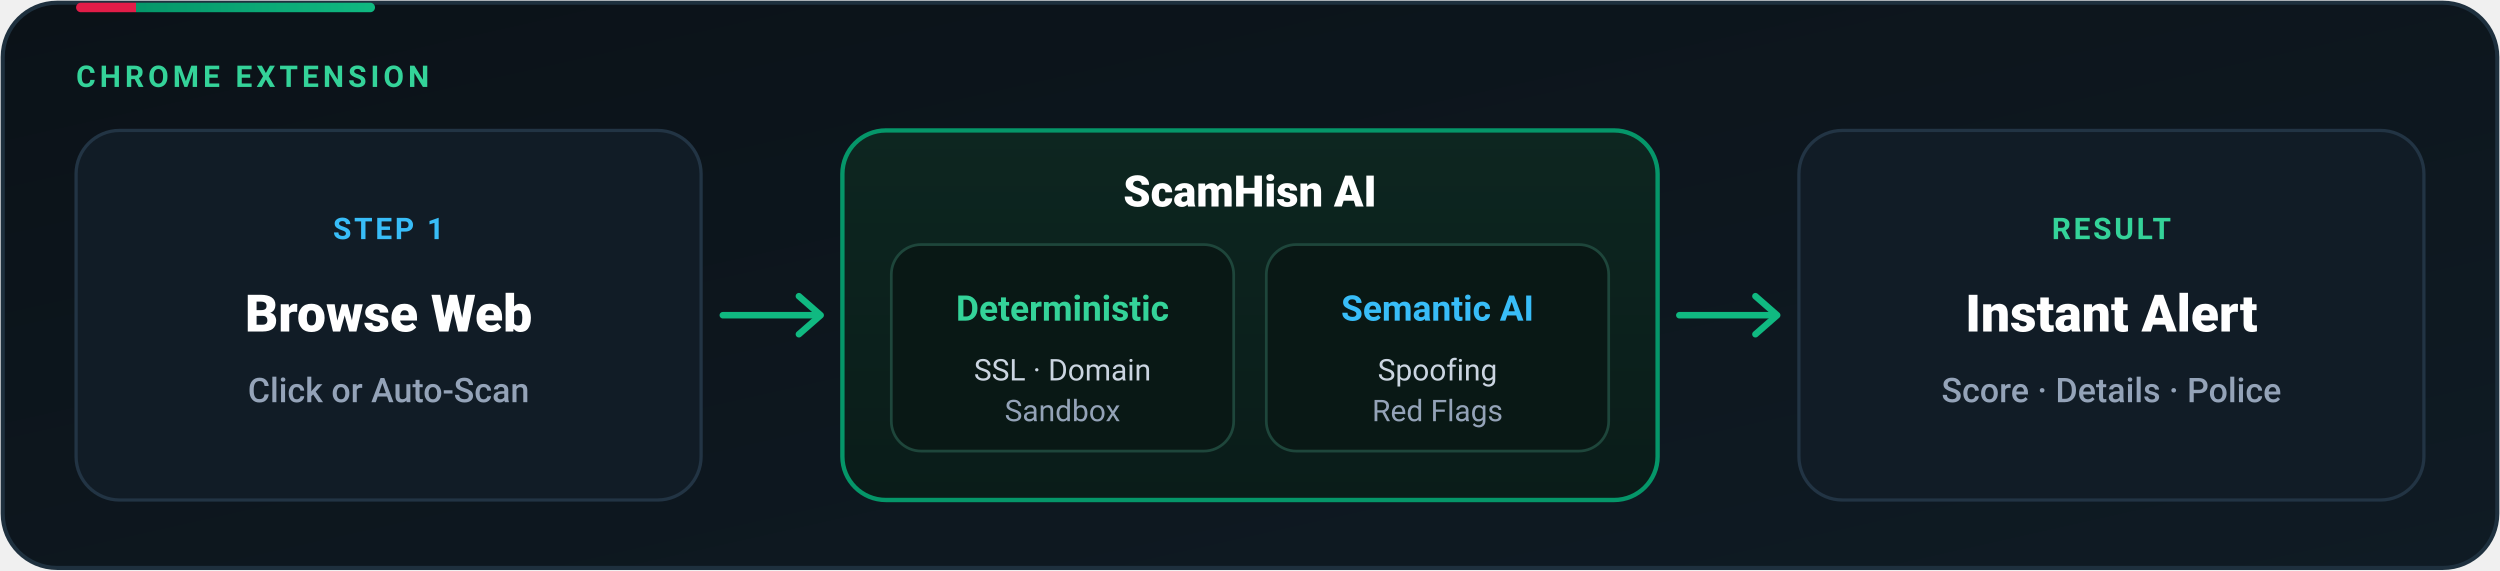
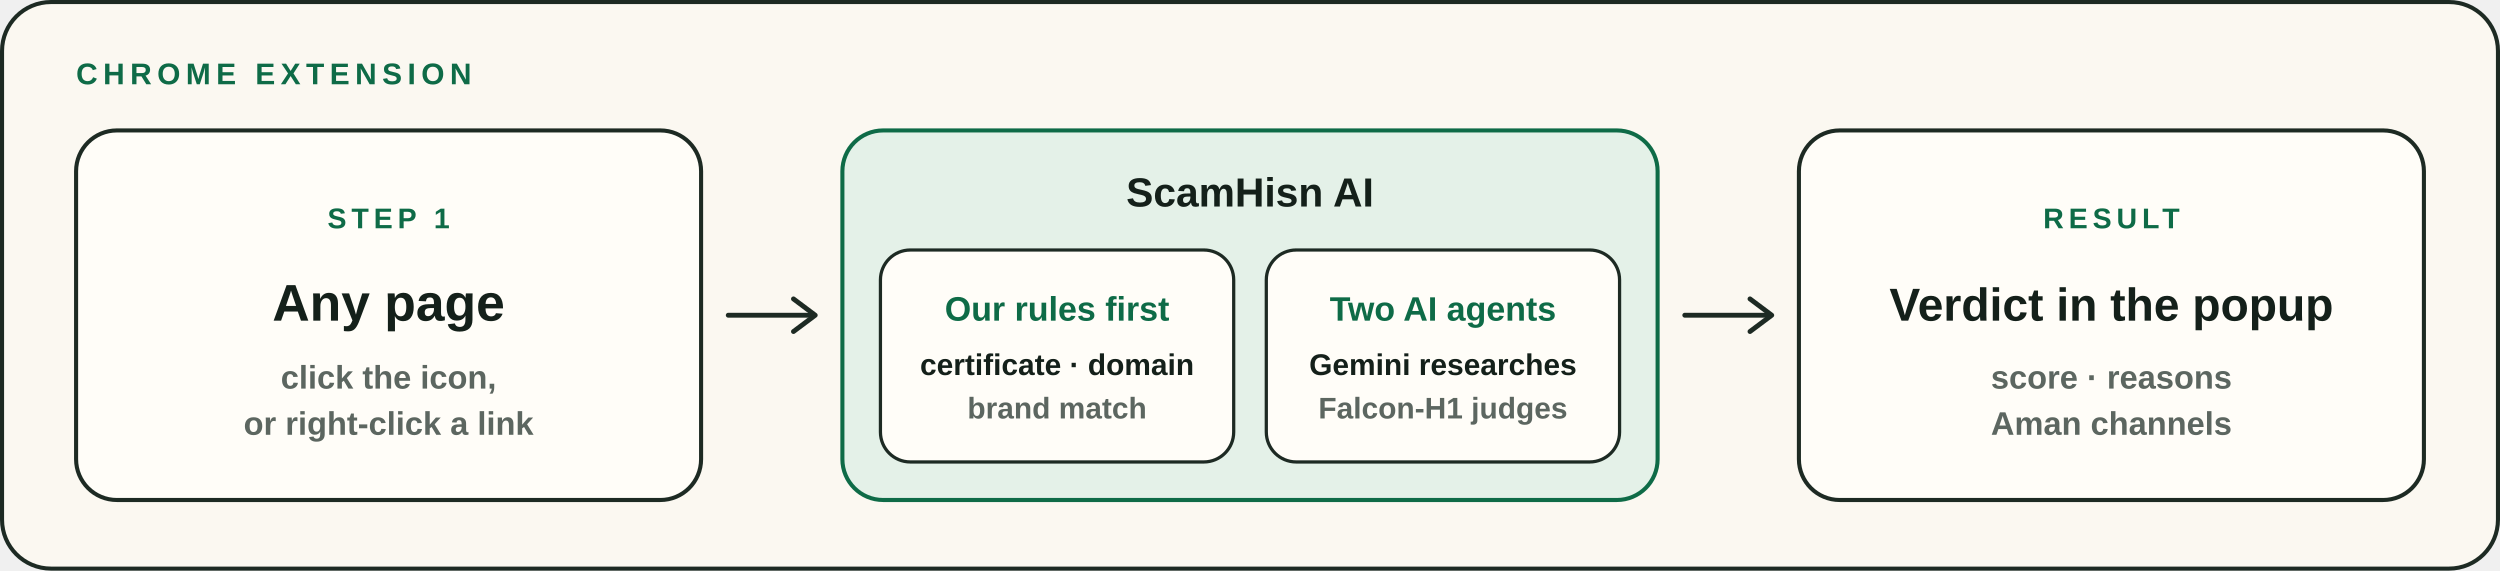
- <svg xmlns="http://www.w3.org/2000/svg" viewBox="0 0 920 210" width="920" height="210" role="img" aria-label="Chrome Extension Flow">
-   <defs>
-     <linearGradient id="bg2" x1="0" y1="0" x2="1" y2="1">
-       <stop offset="0%" stop-color="#0b1218" />
-       <stop offset="100%" stop-color="#0f1b24" />
-     </linearGradient>
-     <linearGradient id="mid2" x1="0" y1="0" x2="0" y2="1">
-       <stop offset="0%" stop-color="#0d2620" />
-       <stop offset="100%" stop-color="#0a1c19" />
-     </linearGradient>
-     <linearGradient id="bar2" x1="0" y1="0" x2="1" y2="0">
-       <stop offset="0%" stop-color="#e11d48" />
-       <stop offset="20%" stop-color="#e11d48" />
-       <stop offset="20%" stop-color="#059669" />
-       <stop offset="100%" stop-color="#10b981" />
-     </linearGradient>
-   </defs>
-   <rect x="1" y="1" width="918" height="208" rx="20" fill="url(#bg2)" stroke="#1e303e" stroke-width="1.5" />
-   <rect x="28" y="1" width="110" height="3.5" rx="1.75" fill="url(#bar2)" />
-   <text x="28" y="32" fill="#34d399" font-family="-apple-system, BlinkMacSystemFont, 'Segoe UI', Roboto, sans-serif" font-size="11" font-weight="700" letter-spacing="1.5">CHROME EXTENSION</text>
-   <rect x="28" y="48" width="230" height="136" rx="16" fill="#111c26" stroke="#223444" stroke-width="1.2" />
-   <text x="143" y="88" text-anchor="middle" fill="#38bdf8" font-family="-apple-system, BlinkMacSystemFont, 'Segoe UI', Roboto, sans-serif" font-size="11" font-weight="700" letter-spacing="1">STEP 1</text>
-   <text x="143" y="122" text-anchor="middle" fill="#ffffff" font-family="-apple-system, BlinkMacSystemFont, 'Segoe UI', Roboto, sans-serif" font-size="19" font-weight="800">Browse Web</text>
-   <text x="143" y="148" text-anchor="middle" fill="#94a3b8" font-family="-apple-system, BlinkMacSystemFont, 'Segoe UI', Roboto, sans-serif" font-size="12.5" font-weight="500">Click or Auto-Scan</text>
-   <line x1="266" y1="116" x2="300" y2="116" stroke="#10b981" stroke-width="2.4" stroke-linecap="round" />
-   <polyline points="294,109 302,116 294,123" fill="none" stroke="#10b981" stroke-width="2.4" stroke-linecap="round" stroke-linejoin="round" />
-   <rect x="310" y="48" width="300" height="136" rx="16" fill="url(#mid2)" stroke="#059669" stroke-width="1.6" />
-   <text x="460" y="76" text-anchor="middle" fill="#ffffff" font-family="-apple-system, BlinkMacSystemFont, 'Segoe UI', Roboto, sans-serif" font-size="16" font-weight="800">ScamHisn AI</text>
-   <rect x="328" y="90" width="126" height="76" rx="11" fill="#091815" stroke="#1e463b" stroke-width="1" />
-   <text x="391" y="118" text-anchor="middle" fill="#34d399" font-family="-apple-system, BlinkMacSystemFont, 'Segoe UI', Roboto, sans-serif" font-size="13" font-weight="700">Deterministic</text>
-   <text x="391" y="140" text-anchor="middle" fill="#cbd5e1" font-family="-apple-system, BlinkMacSystemFont, 'Segoe UI', Roboto, sans-serif" font-size="11">SSL · Domain</text>
-   <text x="391" y="155" text-anchor="middle" fill="#94a3b8" font-family="-apple-system, BlinkMacSystemFont, 'Segoe UI', Roboto, sans-serif" font-size="11">Sandbox</text>
-   <rect x="466" y="90" width="126" height="76" rx="11" fill="#091815" stroke="#1e463b" stroke-width="1" />
-   <text x="529" y="118" text-anchor="middle" fill="#38bdf8" font-family="-apple-system, BlinkMacSystemFont, 'Segoe UI', Roboto, sans-serif" font-size="13" font-weight="700">Semantic AI</text>
-   <text x="529" y="140" text-anchor="middle" fill="#cbd5e1" font-family="-apple-system, BlinkMacSystemFont, 'Segoe UI', Roboto, sans-serif" font-size="11">Spoofing</text>
-   <text x="529" y="155" text-anchor="middle" fill="#94a3b8" font-family="-apple-system, BlinkMacSystemFont, 'Segoe UI', Roboto, sans-serif" font-size="11">Red Flags</text>
-   <line x1="618" y1="116" x2="652" y2="116" stroke="#10b981" stroke-width="2.4" stroke-linecap="round" />
-   <polyline points="646,109 654,116 646,123" fill="none" stroke="#10b981" stroke-width="2.4" stroke-linecap="round" stroke-linejoin="round" />
-   <rect x="662" y="48" width="230" height="136" rx="16" fill="#111c26" stroke="#223444" stroke-width="1.2" />
-   <text x="777" y="88" text-anchor="middle" fill="#34d399" font-family="-apple-system, BlinkMacSystemFont, 'Segoe UI', Roboto, sans-serif" font-size="11" font-weight="700" letter-spacing="1">RESULT</text>
-   <text x="777" y="122" text-anchor="middle" fill="#ffffff" font-family="-apple-system, BlinkMacSystemFont, 'Segoe UI', Roboto, sans-serif" font-size="19" font-weight="800">Instant Alert</text>
-   <text x="777" y="148" text-anchor="middle" fill="#94a3b8" font-family="-apple-system, BlinkMacSystemFont, 'Segoe UI', Roboto, sans-serif" font-size="12.5" font-weight="500">Score · Details · Police</text>
+ <svg xmlns="http://www.w3.org/2000/svg" width="920" height="210" viewBox="0 0 920 210" fill="none">
+   <rect x="0.75" y="0.75" width="918.5" height="208.5" rx="18" fill="#FBF8F1" stroke="#1D2A23" stroke-width="1.5" />
+   <text x="28" y="31" fill="#0E6B47" font-family="Nunito, 'Segoe UI', system-ui, -apple-system, 'Helvetica Neue', Arial, sans-serif" font-size="11" font-weight="800" letter-spacing="2">CHROME EXTENSION</text>
+   <rect x="28" y="48" width="230" height="136" rx="15" fill="#FFFDF8" stroke="#1D2A23" stroke-width="1.5" />
+   <text x="143" y="84" text-anchor="middle" fill="#0E6B47" font-family="Nunito, 'Segoe UI', system-ui, -apple-system, 'Helvetica Neue', Arial, sans-serif" font-size="10.5" font-weight="800" letter-spacing="1.8">STEP 1</text>
+   <text x="143" y="118" text-anchor="middle" fill="#14201A" font-family="Nunito, 'Segoe UI', system-ui, -apple-system, 'Helvetica Neue', Arial, sans-serif" font-size="19" font-weight="800">Any page</text>
+   <text x="143" y="143" text-anchor="middle" fill="#5C6660" font-family="Nunito, 'Segoe UI', system-ui, -apple-system, 'Helvetica Neue', Arial, sans-serif" font-size="12" font-weight="600">click the icon,</text>
+   <text x="143" y="160" text-anchor="middle" fill="#5C6660" font-family="Nunito, 'Segoe UI', system-ui, -apple-system, 'Helvetica Neue', Arial, sans-serif" font-size="12" font-weight="600">or right-click a link</text>
+   <path d="M268 116H298" stroke="#1D2A23" stroke-width="1.8" stroke-linecap="round" />
+   <path d="M292 110L300 116L292 122" stroke="#1D2A23" stroke-width="1.8" stroke-linecap="round" stroke-linejoin="round" />
+   <rect x="310" y="48" width="300" height="136" rx="15" fill="#E4F1E8" stroke="#0E6B47" stroke-width="1.5" />
+   <text x="460" y="76" text-anchor="middle" fill="#14201A" font-family="Nunito, 'Segoe UI', system-ui, -apple-system, 'Helvetica Neue', Arial, sans-serif" font-size="15" font-weight="800">ScamHisn AI</text>
+   <rect x="324" y="92" width="130" height="78" rx="11" fill="#FFFDF8" stroke="#1D2A23" stroke-width="1.2" />
+   <text x="389" y="118" text-anchor="middle" fill="#0E6B47" font-family="Nunito, 'Segoe UI', system-ui, -apple-system, 'Helvetica Neue', Arial, sans-serif" font-size="12.5" font-weight="800">Our rules first</text>
+   <text x="389" y="138" text-anchor="middle" fill="#14201A" font-family="Nunito, 'Segoe UI', system-ui, -apple-system, 'Helvetica Neue', Arial, sans-serif" font-size="11" font-weight="600">certificate · domain</text>
+   <text x="389" y="154" text-anchor="middle" fill="#5C6660" font-family="Nunito, 'Segoe UI', system-ui, -apple-system, 'Helvetica Neue', Arial, sans-serif" font-size="11" font-weight="600">brand match</text>
+   <rect x="466" y="92" width="130" height="78" rx="11" fill="#FFFDF8" stroke="#1D2A23" stroke-width="1.2" />
+   <text x="531" y="118" text-anchor="middle" fill="#0E6B47" font-family="Nunito, 'Segoe UI', system-ui, -apple-system, 'Helvetica Neue', Arial, sans-serif" font-size="12.5" font-weight="800">Two AI agents</text>
+   <text x="531" y="138" text-anchor="middle" fill="#14201A" font-family="Nunito, 'Segoe UI', system-ui, -apple-system, 'Helvetica Neue', Arial, sans-serif" font-size="11" font-weight="600">Gemini researches</text>
+   <text x="531" y="154" text-anchor="middle" fill="#5C6660" font-family="Nunito, 'Segoe UI', system-ui, -apple-system, 'Helvetica Neue', Arial, sans-serif" font-size="11" font-weight="600">Falcon-H1 judges</text>
+   <path d="M620 116H650" stroke="#1D2A23" stroke-width="1.8" stroke-linecap="round" />
+   <path d="M644 110L652 116L644 122" stroke="#1D2A23" stroke-width="1.8" stroke-linecap="round" stroke-linejoin="round" />
+   <rect x="662" y="48" width="230" height="136" rx="15" fill="#FFFDF8" stroke="#1D2A23" stroke-width="1.5" />
+   <text x="777" y="84" text-anchor="middle" fill="#0E6B47" font-family="Nunito, 'Segoe UI', system-ui, -apple-system, 'Helvetica Neue', Arial, sans-serif" font-size="10.5" font-weight="800" letter-spacing="1.8">RESULT</text>
+   <text x="777" y="118" text-anchor="middle" fill="#14201A" font-family="Nunito, 'Segoe UI', system-ui, -apple-system, 'Helvetica Neue', Arial, sans-serif" font-size="17" font-weight="800">Verdict in the popup</text>
+   <text x="777" y="143" text-anchor="middle" fill="#5C6660" font-family="Nunito, 'Segoe UI', system-ui, -apple-system, 'Helvetica Neue', Arial, sans-serif" font-size="12" font-weight="600">score · reasons</text>
+   <text x="777" y="160" text-anchor="middle" fill="#5C6660" font-family="Nunito, 'Segoe UI', system-ui, -apple-system, 'Helvetica Neue', Arial, sans-serif" font-size="12" font-weight="600">Aman channels</text>
</svg>
